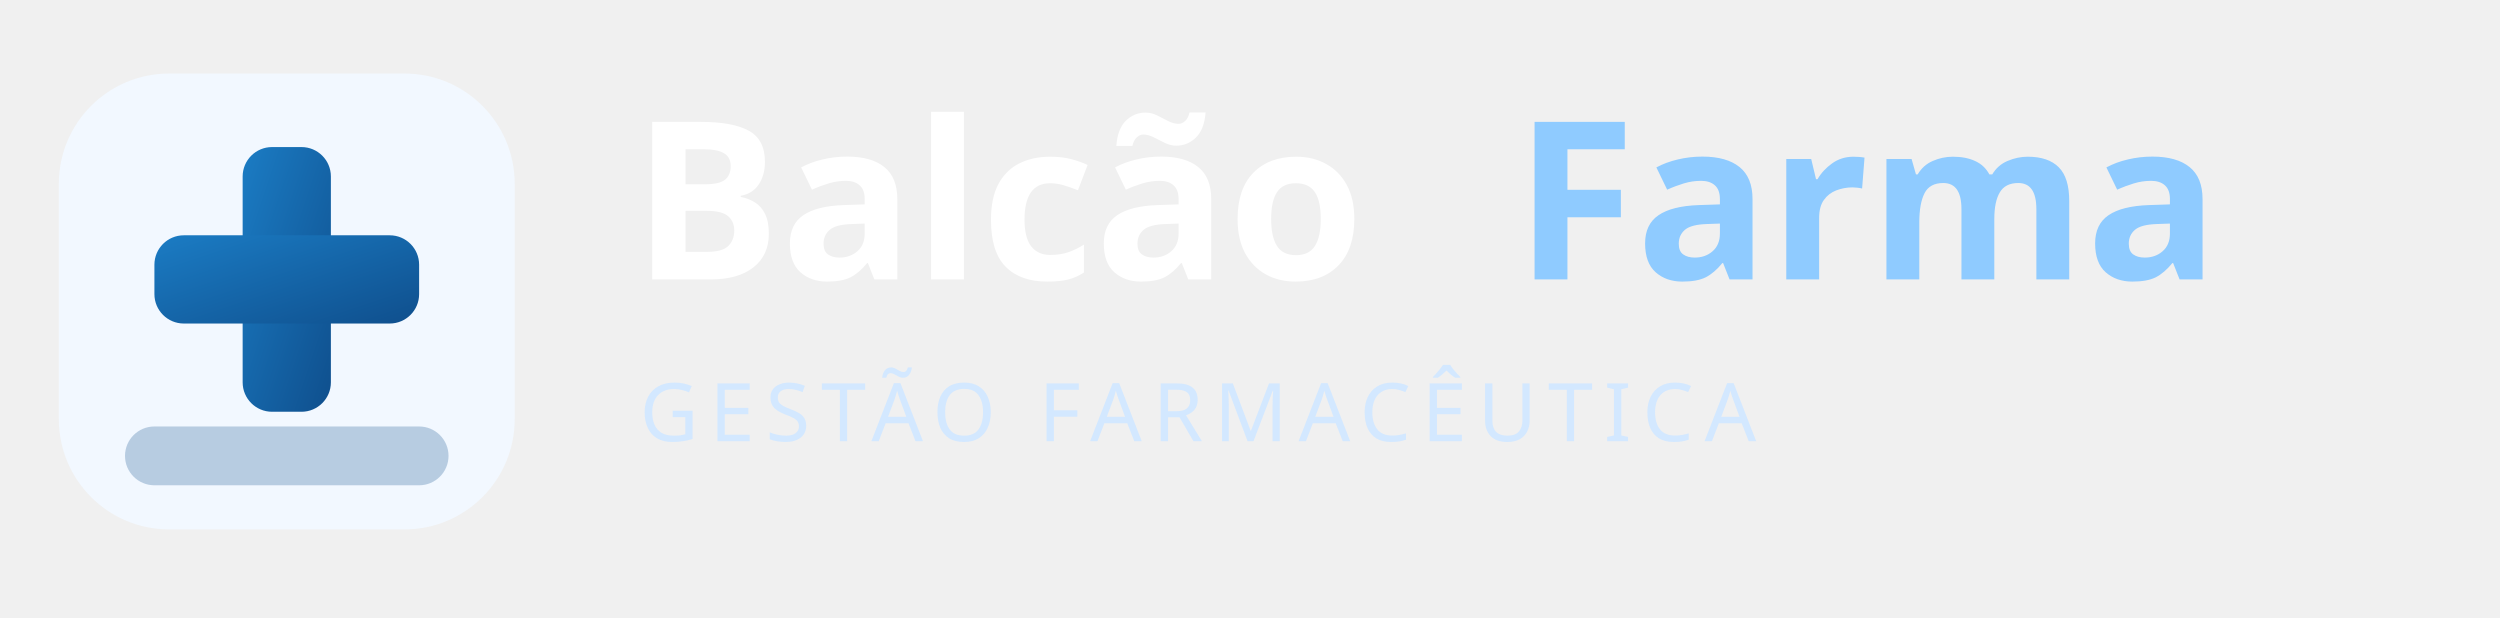
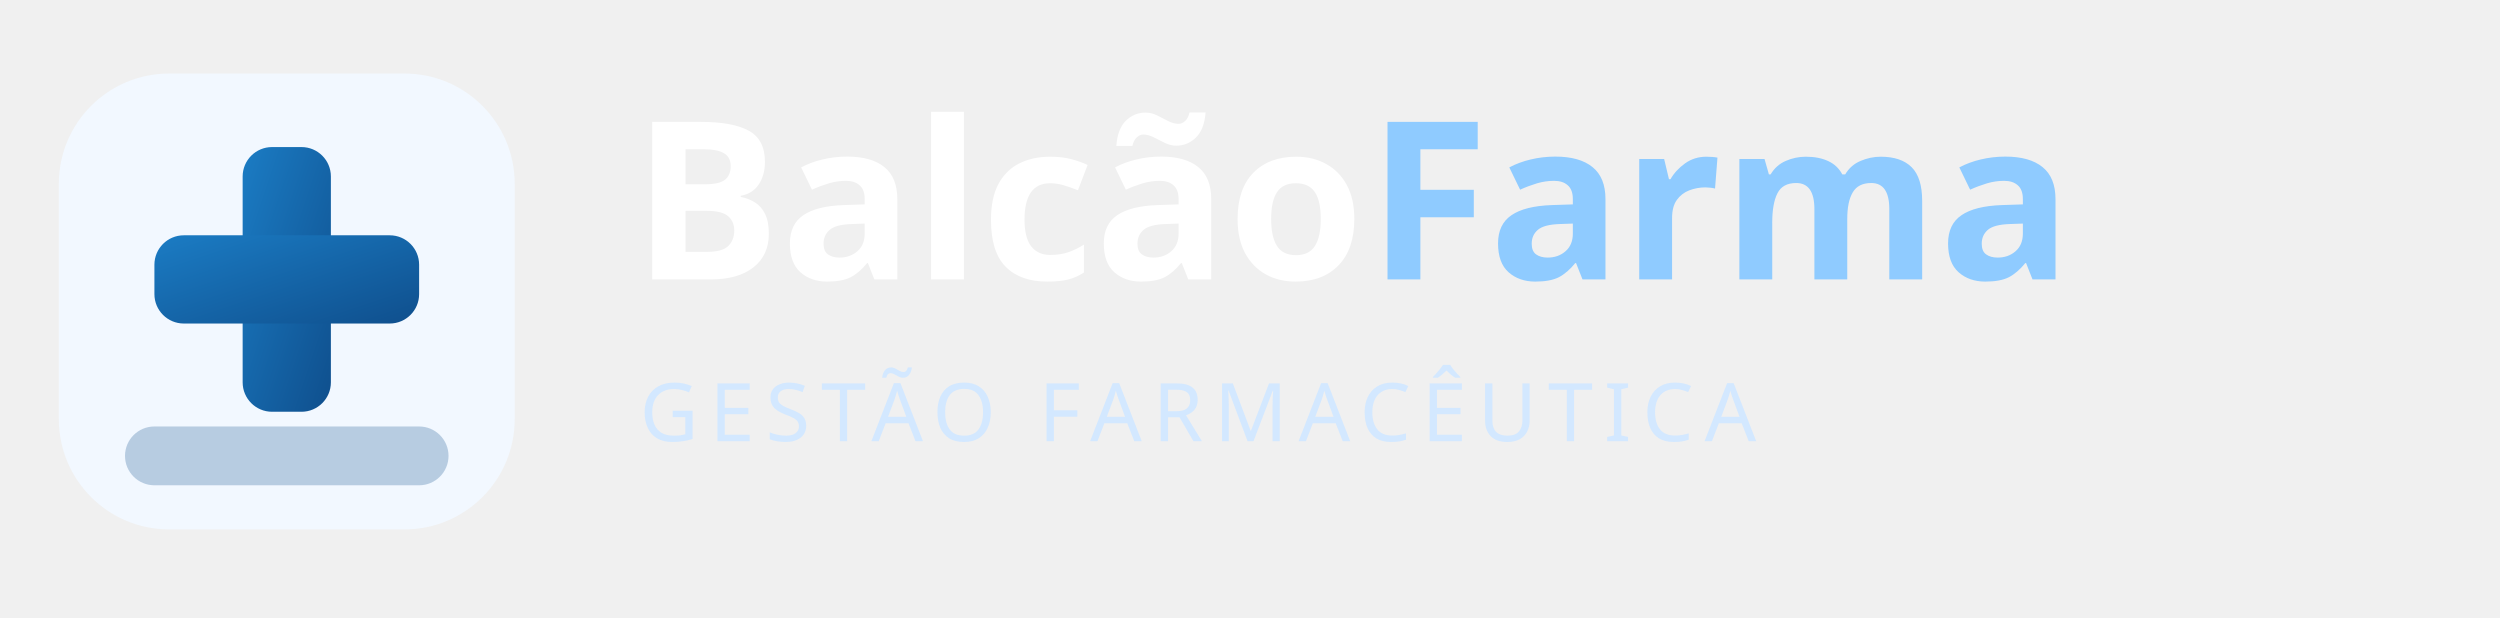
<svg xmlns="http://www.w3.org/2000/svg" width="340" height="84" viewBox="0 0 340 84" role="img" aria-labelledby="logoTitle logoDesc">
  <defs>
    <linearGradient id="bfGradient" x1="0" y1="0" x2="1" y2="1">
      <stop offset="0%" stop-color="#1b7cc4" />
      <stop offset="100%" stop-color="#0f4f8d" />
    </linearGradient>
  </defs>
  <rect x="8" y="10" width="62" height="62" rx="15" fill="#f2f8ff" />
  <rect x="33" y="20" width="12" height="36" rx="4" fill="url(#bfGradient)" />
  <rect x="21" y="32" width="36" height="12" rx="4" fill="url(#bfGradient)" />
  <rect x="17" y="58" width="44" height="8" rx="4" fill="#0f4f8d" opacity="0.26" />
  <text x="86" y="38" font-family="Manrope, Segoe UI, sans-serif" font-size="30" font-weight="800" fill="#ffffff">Balcão</text>
-   <text x="206" y="38" font-family="Manrope, Segoe UI, sans-serif" font-size="30" font-weight="800" fill="#8fcbff">Farma</text>
+   <text x="186" y="38" font-family="Manrope, Segoe UI, sans-serif" font-size="30" font-weight="800" fill="#8fcbff">Farma</text>
  <text x="87" y="60" font-family="Manrope, Segoe UI, sans-serif" font-size="11" letter-spacing="1.5" fill="#d3e8ff">GESTÃO FARMACÊUTICA</text>
</svg>
